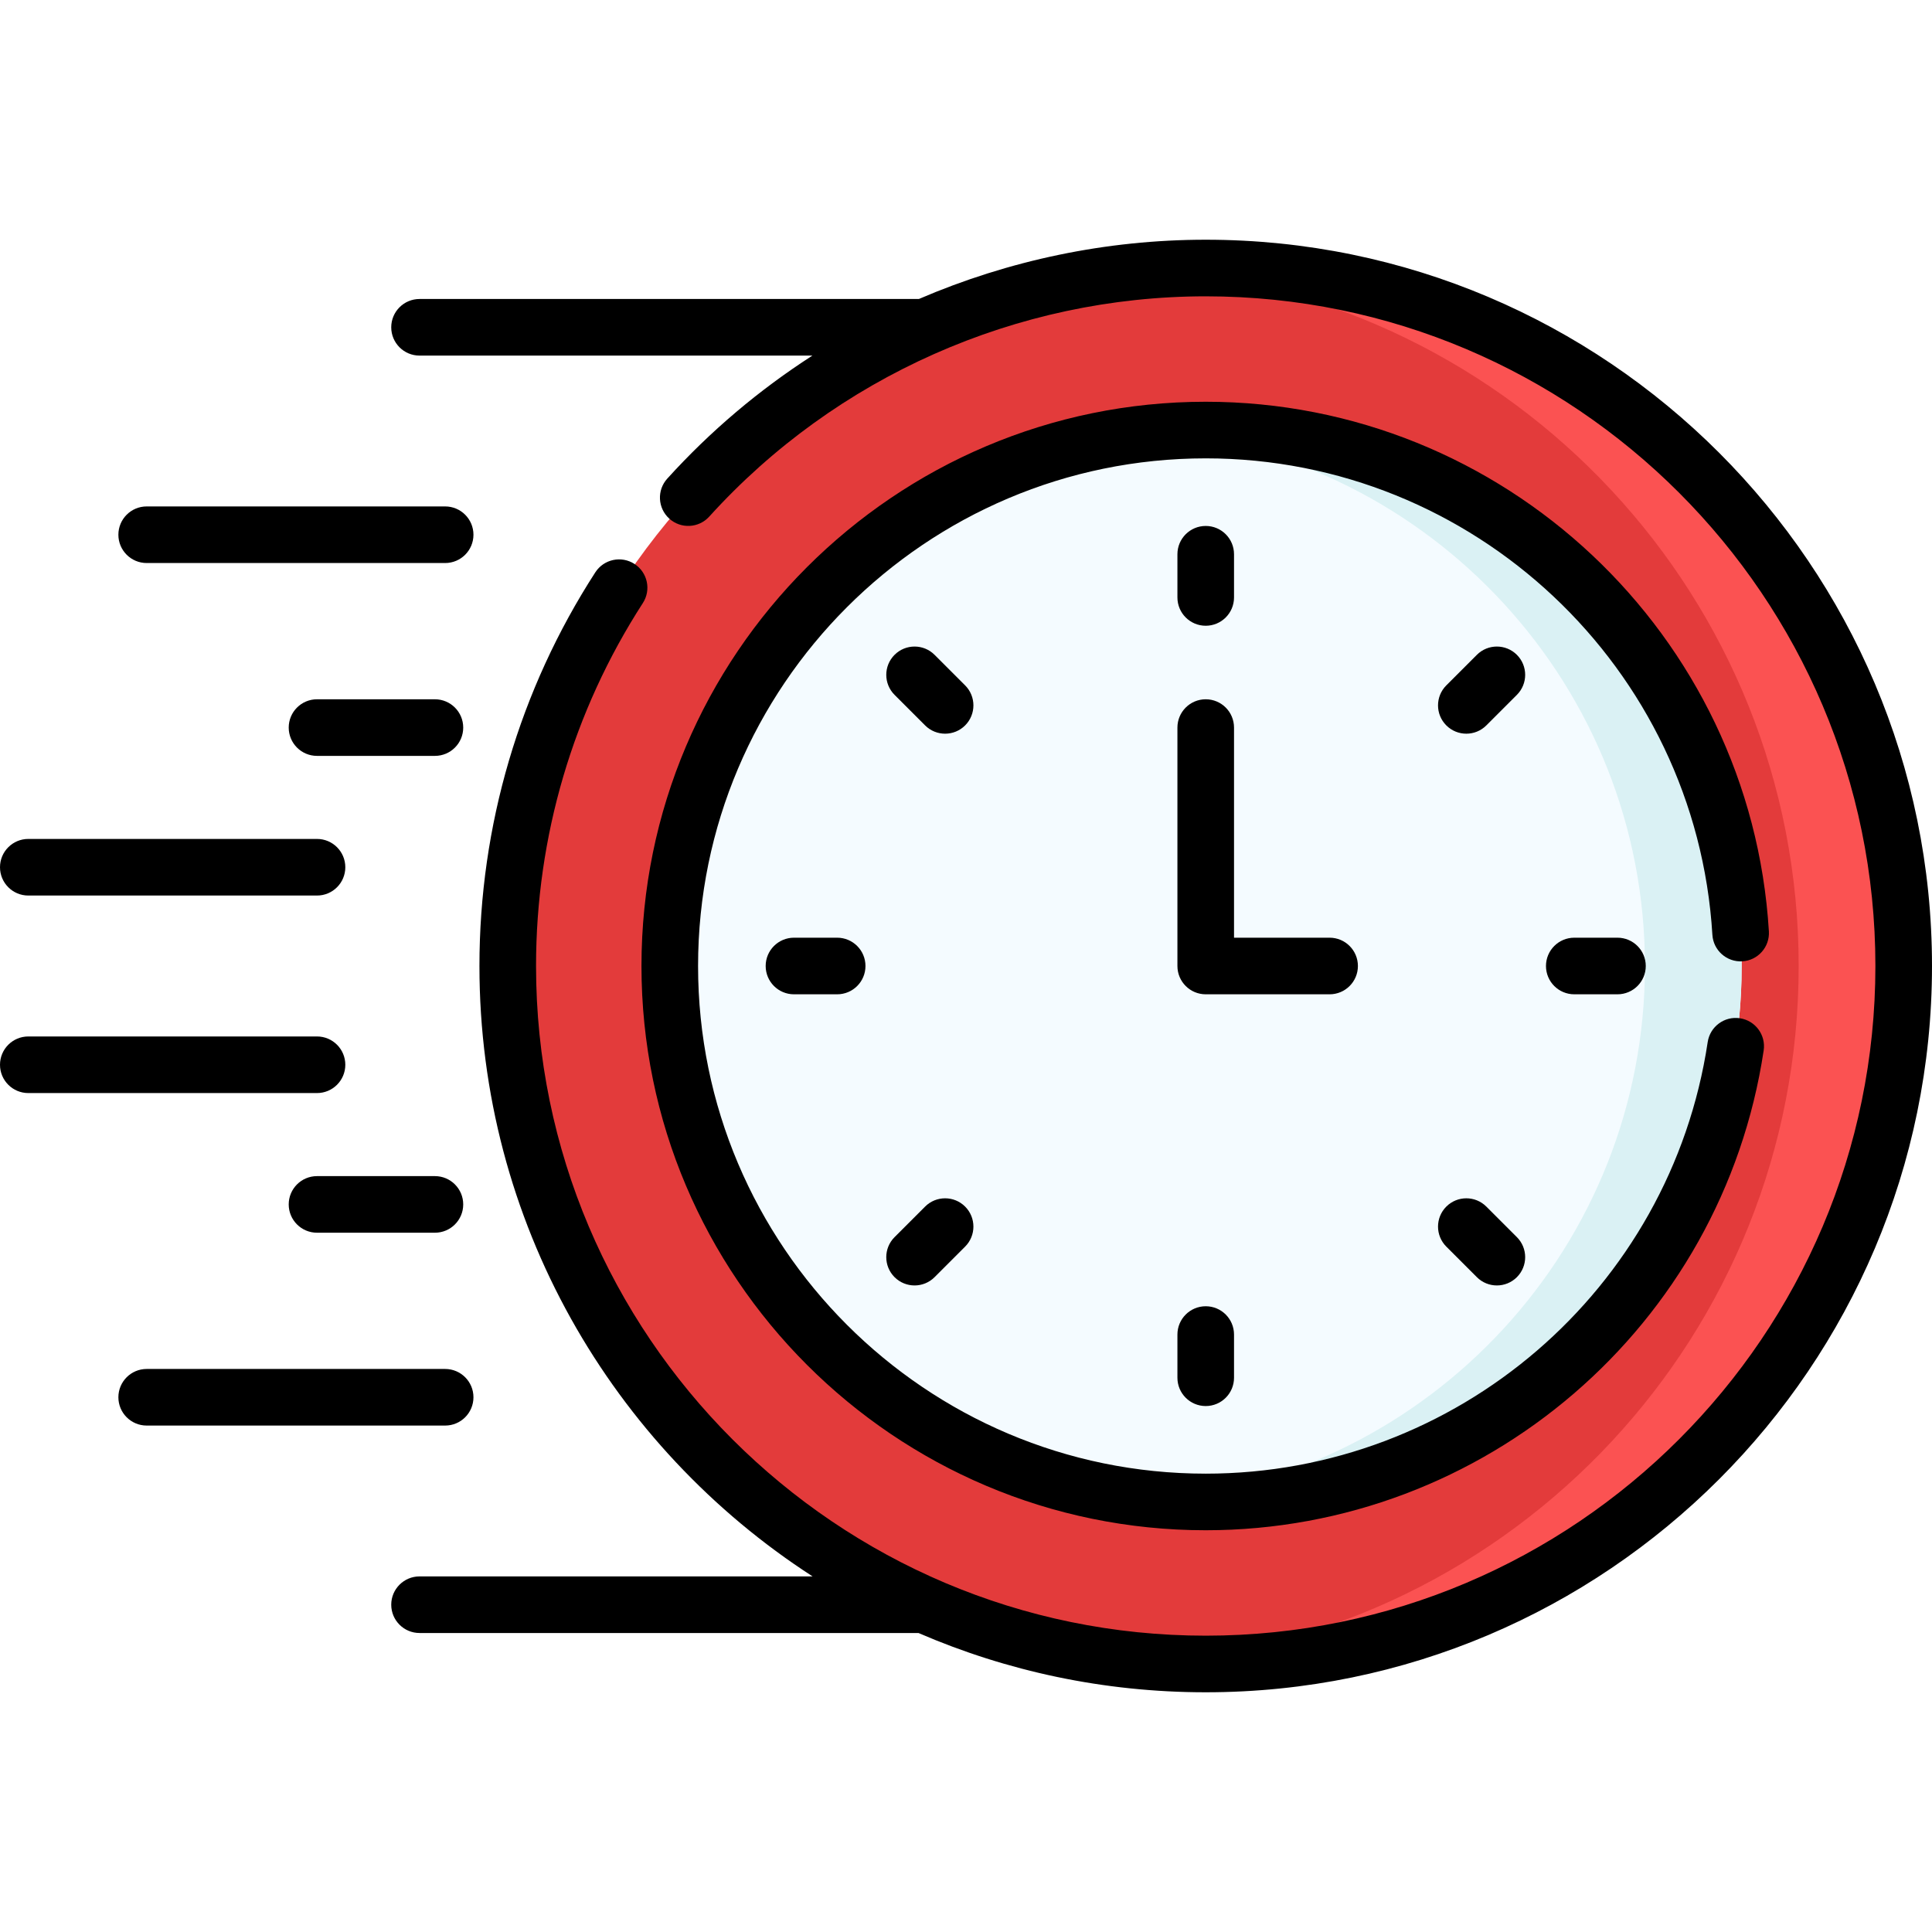
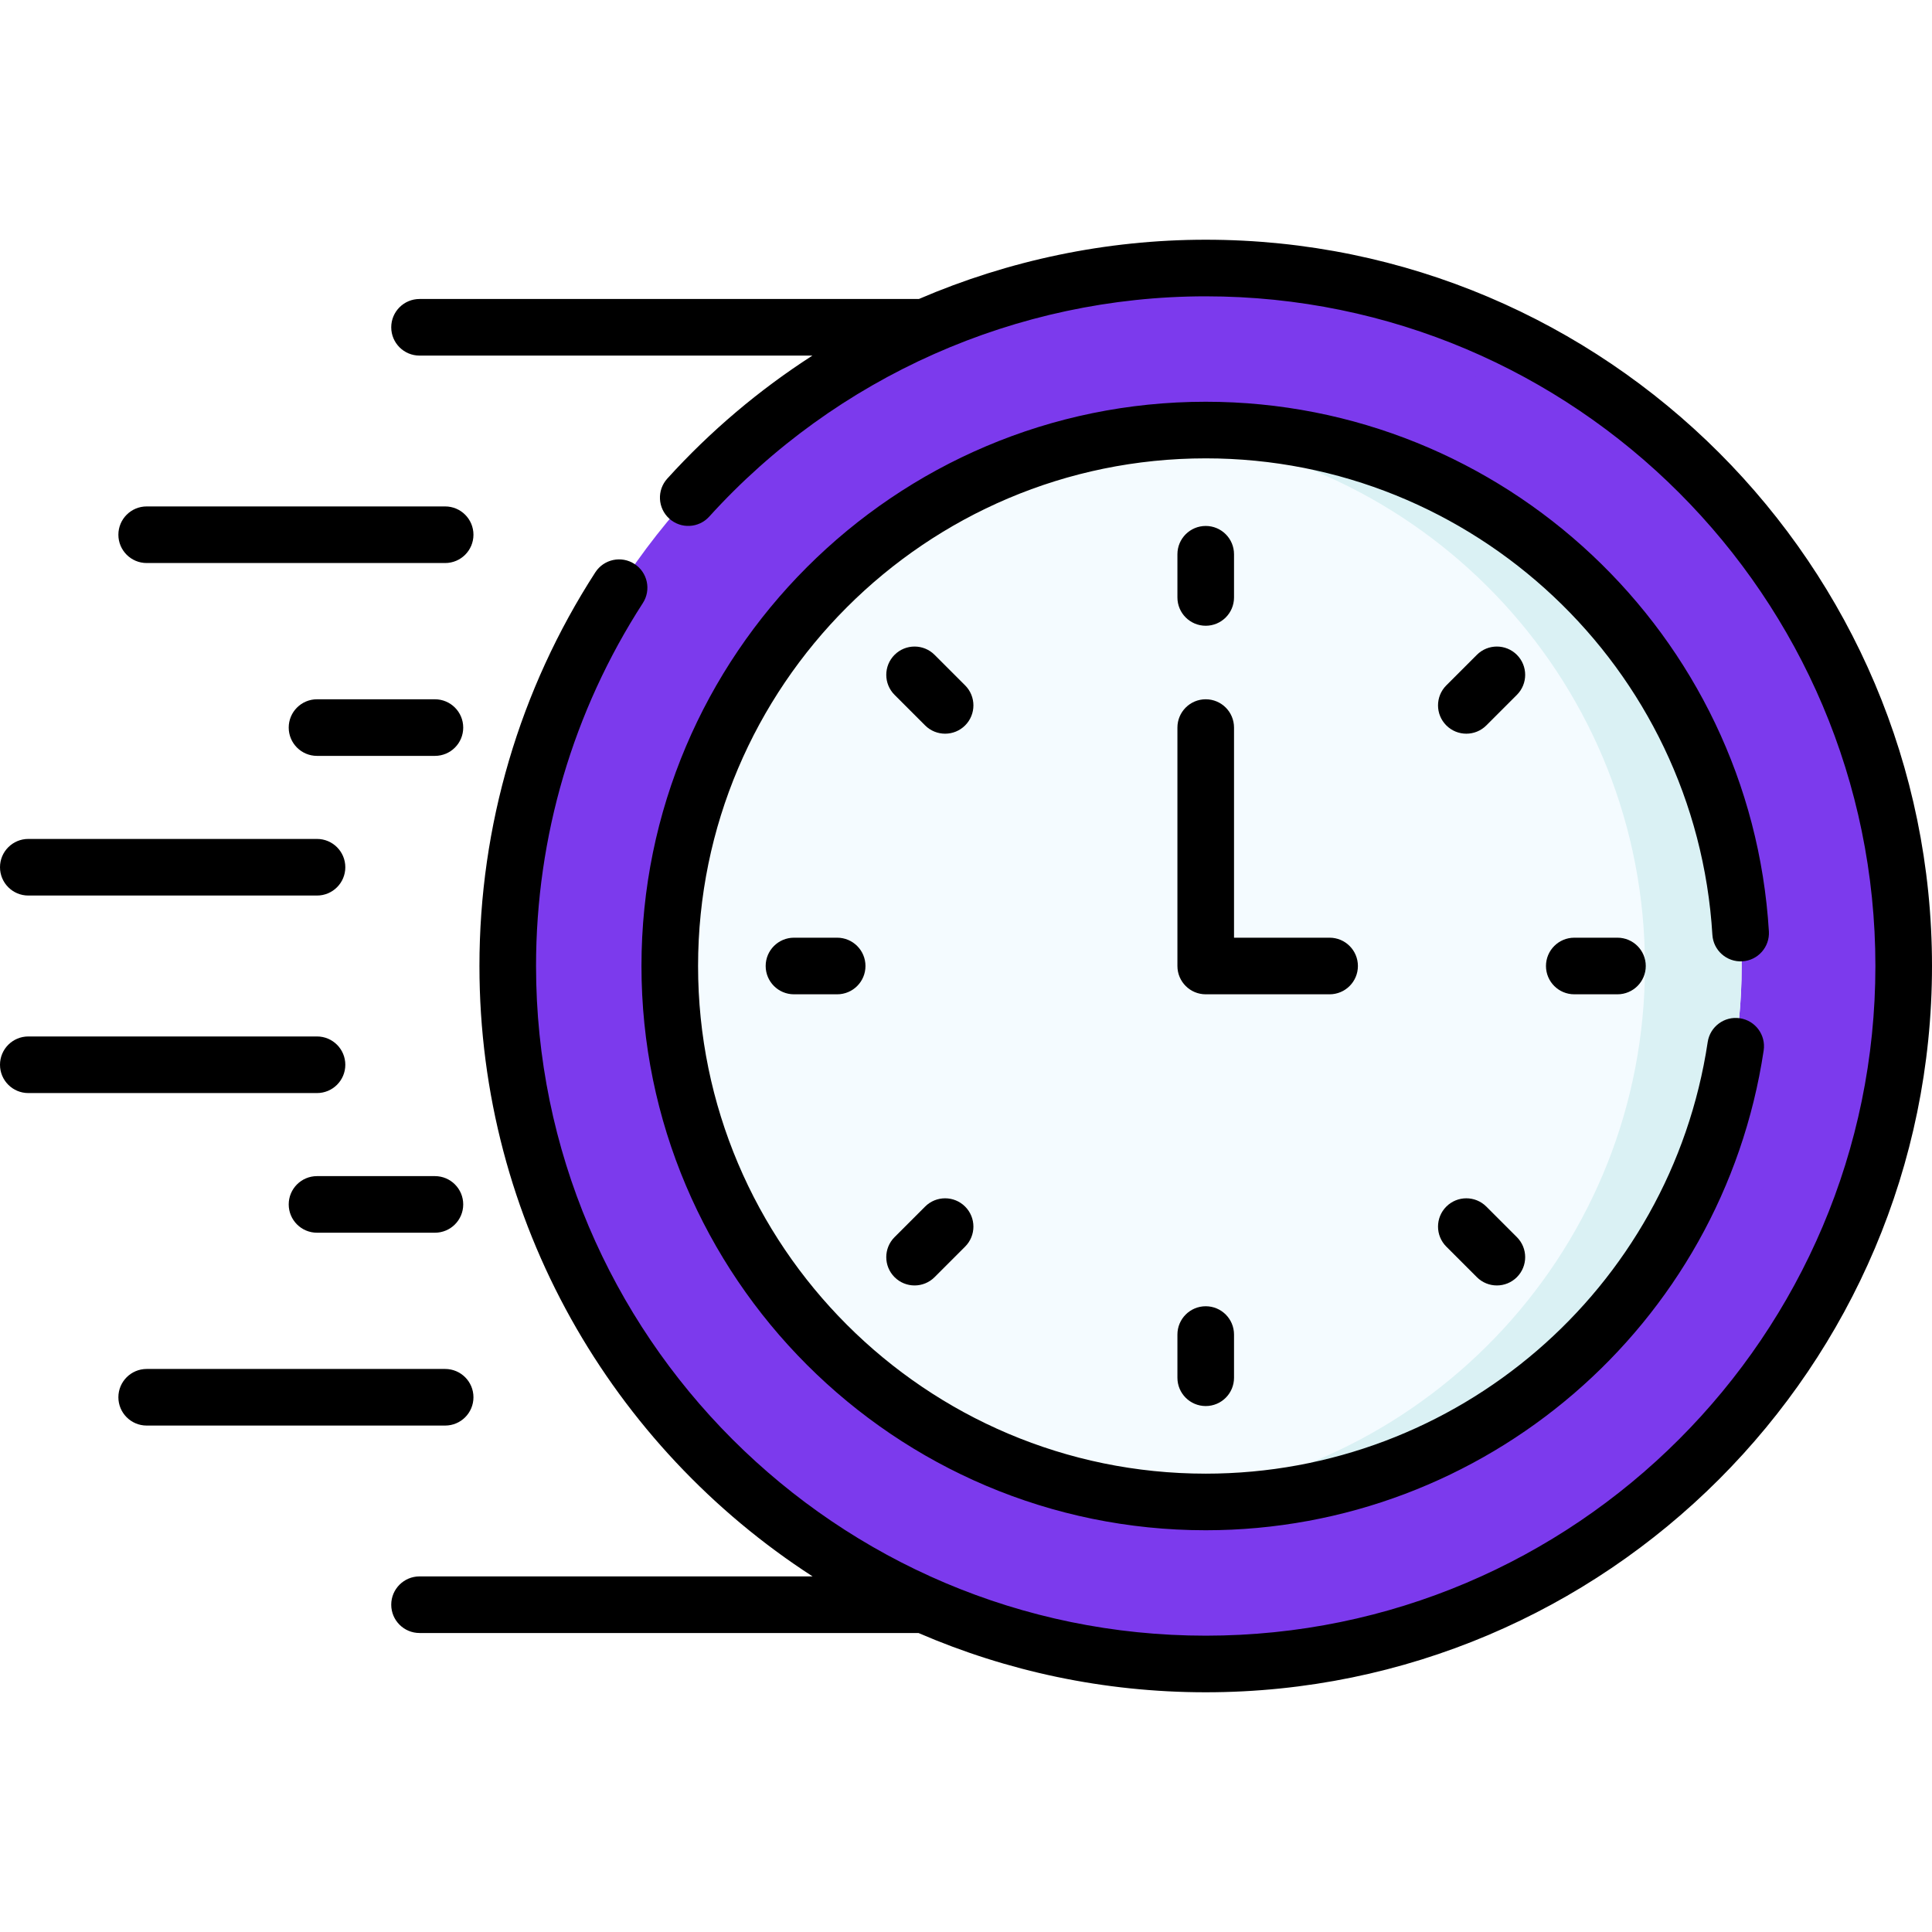
<svg xmlns="http://www.w3.org/2000/svg" id="coming_soon" enable-background="new 0 0 512 512" height="512px" viewBox="0 0 512 512" width="512px">
  <g>
    <g>
-       <circle cx="319.528" cy="256" fill="#95d6a4" r="184.972" data-original="#95D6A4" class="active-path" style="fill:#E33B3B" data-old_color="#95d6a4" />
-       <path d="m319.528 71.029c-4.682 0-9.322.178-13.917.52 95.656 7.115 171.055 86.976 171.055 184.451s-75.399 177.336-171.055 184.452c4.595.342 9.235.52 13.917.52 102.157-.001 184.972-82.815 184.972-184.972s-82.815-184.971-184.972-184.971z" fill="#78c2a4" data-original="#78C2A4" style="fill:#FB5252" data-old_color="#78c2a4" />
-       <circle cx="319.528" cy="256" fill="#f4fbff" r="142.033" data-original="#F4FBFF" style="fill:#F4FBFF" />
-       <path d="m319.528 113.967c-4.321 0-8.594.204-12.817.582 72.435 6.48 129.215 67.33 129.215 141.451s-56.78 134.97-129.215 141.451c4.223.377 8.496.582 12.817.582 78.443 0 142.033-63.59 142.033-142.032 0-78.444-63.59-142.034-142.033-142.034z" fill="#daf1f4" data-original="#DAF1F4" />
+       <circle cx="319.528" cy="256" fill="#95d6a4" r="184.972" class="active-path" style="fill:#7c3aed" />
+       <path d="m319.528 71.029c-4.682 0-9.322.178-13.917.52 95.656 7.115 171.055 86.976 171.055 184.451s-75.399 177.336-171.055 184.452c4.595.342 9.235.52 13.917.52 102.157-.001 184.972-82.815 184.972-184.972s-82.815-184.971-184.972-184.971z" fill="#78c2a4" style="fill:#7c3aed" />
+       <circle cx="319.528" cy="256" fill="#f4fbff" r="142.033" style="fill:#F4FBFF" />
+       <path d="m319.528 113.967c-4.321 0-8.594.204-12.817.582 72.435 6.48 129.215 67.33 129.215 141.451s-56.78 134.97-129.215 141.451c4.223.377 8.496.582 12.817.582 78.443 0 142.033-63.59 142.033-142.032 0-78.444-63.59-142.034-142.033-142.034z" fill="#daf1f4" />
      <g>
-         <path d="m38.872 149.21h79.098c4.142 0 7.5-3.357 7.5-7.5s-3.358-7.5-7.5-7.5h-79.098c-4.142 0-7.5 3.357-7.5 7.5s3.357 7.5 7.5 7.5z" data-original="#000000" style="fill:#000000" />
-         <path d="m115.258 185.317h-31.246c-4.142 0-7.5 3.357-7.5 7.5s3.358 7.5 7.5 7.5h31.246c4.142 0 7.5-3.357 7.5-7.5s-3.358-7.5-7.5-7.5z" data-original="#000000" style="fill:#000000" />
-         <path d="m7.5 237.327h76.512c4.142 0 7.5-3.357 7.5-7.5s-3.358-7.5-7.5-7.5h-76.512c-4.142 0-7.5 3.357-7.5 7.5s3.358 7.5 7.5 7.5z" data-original="#000000" style="fill:#000000" />
-         <path d="m125.47 370.289c0-4.143-3.358-7.5-7.5-7.5h-79.098c-4.142 0-7.5 3.357-7.5 7.5s3.358 7.5 7.5 7.5h79.098c4.142 0 7.5-3.357 7.5-7.5z" data-original="#000000" style="fill:#000000" />
-         <path d="m115.258 311.683h-31.246c-4.142 0-7.5 3.357-7.5 7.5s3.358 7.5 7.5 7.5h31.246c4.142 0 7.5-3.357 7.5-7.5s-3.358-7.5-7.5-7.5z" data-original="#000000" style="fill:#000000" />
-         <path d="m91.512 282.173c0-4.143-3.358-7.5-7.5-7.5h-76.512c-4.142 0-7.5 3.357-7.5 7.5s3.358 7.5 7.5 7.5h76.512c4.142 0 7.5-3.357 7.5-7.5z" data-original="#000000" style="fill:#000000" />
-         <path d="m319.529 165.83c4.143 0 7.5-3.357 7.5-7.5v-11.448c0-4.143-3.357-7.5-7.5-7.5s-7.5 3.357-7.5 7.5v11.448c0 4.143 3.357 7.5 7.5 7.5z" data-original="#000000" style="fill:#000000" />
-         <path d="m401.99 173.538c-2.93-2.928-7.678-2.928-10.607 0l-8.095 8.095c-2.929 2.93-2.929 7.678 0 10.607 2.931 2.929 7.678 2.928 10.607 0l8.095-8.095c2.928-2.929 2.928-7.677 0-10.607z" data-original="#000000" style="fill:#000000" />
-         <path d="m417.199 248.5c-4.143 0-7.5 3.357-7.5 7.5s3.357 7.5 7.5 7.5h11.447c4.143 0 7.5-3.357 7.5-7.5s-3.357-7.5-7.5-7.5z" data-original="#000000" style="fill:#000000" />
-         <path d="m393.895 319.759c-2.93-2.928-7.678-2.928-10.607 0-2.929 2.93-2.929 7.678 0 10.607l8.095 8.095c2.931 2.929 7.678 2.928 10.607 0 2.929-2.93 2.929-7.678 0-10.607z" data-original="#000000" style="fill:#000000" />
-         <path d="m312.029 353.67v11.447c0 4.143 3.357 7.5 7.5 7.5s7.5-3.357 7.5-7.5v-11.447c0-4.143-3.357-7.5-7.5-7.5s-7.5 3.358-7.5 7.5z" data-original="#000000" style="fill:#000000" />
-         <path d="m245.162 319.759-8.095 8.095c-2.929 2.93-2.929 7.678 0 10.607 2.93 2.929 7.678 2.928 10.606 0l8.095-8.095c2.929-2.93 2.929-7.678 0-10.607-2.928-2.928-7.677-2.928-10.606 0z" data-original="#000000" style="fill:#000000" />
-         <path d="m210.411 248.5c-4.142 0-7.5 3.357-7.5 7.5s3.358 7.5 7.5 7.5h11.448c4.142 0 7.5-3.357 7.5-7.5s-3.358-7.5-7.5-7.5z" data-original="#000000" style="fill:#000000" />
-         <path d="m255.769 181.633-8.095-8.095c-2.929-2.928-7.678-2.928-10.606 0-2.929 2.93-2.929 7.678 0 10.607l8.095 8.095c2.93 2.929 7.678 2.928 10.606 0 2.929-2.929 2.929-7.677 0-10.607z" data-original="#000000" style="fill:#000000" />
-         <path d="m359.859 256c0-4.143-3.357-7.5-7.5-7.5h-25.33v-55.684c0-4.143-3.357-7.5-7.5-7.5s-7.5 3.357-7.5 7.5v63.184c0 4.143 3.357 7.5 7.5 7.5h32.83c4.142 0 7.5-3.357 7.5-7.5z" data-original="#000000" style="fill:#000000" />
-         <path d="m461.741 254.762c4.135-.251 7.283-3.806 7.032-7.94-4.771-78.703-70.327-140.354-149.245-140.354-82.452 0-149.532 67.08-149.532 149.533 0 82.452 67.08 149.532 149.532 149.532 73.869 0 136.9-54.122 147.865-127.157.615-4.096-2.207-7.915-6.304-8.53-4.086-.613-7.915 2.206-8.53 6.304-9.85 65.614-66.506 114.384-133.031 114.384-74.181 0-134.532-60.351-134.532-134.532s60.351-134.533 134.532-134.533c71.001 0 129.98 55.461 134.272 126.263.25 4.132 3.802 7.27 7.941 7.03z" data-original="#000000" style="fill:#000000" />
-         <path d="m319.528 63.529c-26.381 0-52.228 5.473-76.018 15.708h-132.329c-4.142 0-7.5 3.357-7.5 7.5s3.358 7.5 7.5 7.5h104.113c-14.077 9.06-27.036 19.988-38.462 32.604-2.78 3.069-2.546 7.812.524 10.593 3.071 2.781 7.812 2.546 10.594-.524 33.602-37.102 81.561-58.381 131.578-58.381 97.858 0 177.472 79.613 177.472 177.471 0 97.857-79.613 177.471-177.472 177.471-97.858 0-177.471-79.613-177.471-177.471 0-34.268 9.789-67.528 28.307-96.186 2.248-3.479 1.25-8.121-2.229-10.369-3.479-2.247-8.121-1.251-10.37 2.229-20.09 31.088-30.708 67.163-30.708 104.326 0 67.766 35.206 127.458 88.285 161.763h-104.16c-4.142 0-7.5 3.357-7.5 7.5s3.358 7.5 7.5 7.5h132.225c23.36 10.099 49.097 15.708 76.122 15.708 106.128 0 192.471-86.342 192.471-192.471s-86.343-192.471-192.472-192.471z" data-original="#000000" style="fill:#000000" />
+         <path d="m38.872 149.21h79.098c4.142 0 7.5-3.357 7.5-7.5s-3.358-7.5-7.5-7.5h-79.098c-4.142 0-7.5 3.357-7.5 7.5s3.357 7.5 7.5 7.5z" style="fill:#000000" />
+         <path d="m115.258 185.317h-31.246c-4.142 0-7.5 3.357-7.5 7.5s3.358 7.5 7.5 7.5h31.246c4.142 0 7.5-3.357 7.5-7.5s-3.358-7.5-7.5-7.5z" style="fill:#000000" />
+         <path d="m7.5 237.327h76.512c4.142 0 7.5-3.357 7.5-7.5s-3.358-7.5-7.5-7.5h-76.512c-4.142 0-7.5 3.357-7.5 7.5s3.358 7.5 7.5 7.5z" style="fill:#000000" />
+         <path d="m125.47 370.289c0-4.143-3.358-7.5-7.5-7.5h-79.098c-4.142 0-7.5 3.357-7.5 7.5s3.358 7.5 7.5 7.5h79.098c4.142 0 7.5-3.357 7.5-7.5z" style="fill:#000000" />
+         <path d="m115.258 311.683h-31.246c-4.142 0-7.5 3.357-7.5 7.5s3.358 7.5 7.5 7.5h31.246c4.142 0 7.5-3.357 7.5-7.5s-3.358-7.5-7.5-7.5z" style="fill:#000000" />
+         <path d="m91.512 282.173c0-4.143-3.358-7.5-7.5-7.5h-76.512c-4.142 0-7.5 3.357-7.5 7.5s3.358 7.5 7.5 7.5h76.512c4.142 0 7.5-3.357 7.5-7.5z" style="fill:#000000" />
+         <path d="m319.529 165.83c4.143 0 7.5-3.357 7.5-7.5v-11.448c0-4.143-3.357-7.5-7.5-7.5s-7.5 3.357-7.5 7.5v11.448c0 4.143 3.357 7.5 7.5 7.5z" style="fill:#000000" />
+         <path d="m401.99 173.538c-2.93-2.928-7.678-2.928-10.607 0l-8.095 8.095c-2.929 2.93-2.929 7.678 0 10.607 2.931 2.929 7.678 2.928 10.607 0l8.095-8.095c2.928-2.929 2.928-7.677 0-10.607z" style="fill:#000000" />
+         <path d="m417.199 248.5c-4.143 0-7.5 3.357-7.5 7.5s3.357 7.5 7.5 7.5h11.447c4.143 0 7.5-3.357 7.5-7.5s-3.357-7.5-7.5-7.5z" style="fill:#000000" />
+         <path d="m393.895 319.759c-2.93-2.928-7.678-2.928-10.607 0-2.929 2.93-2.929 7.678 0 10.607l8.095 8.095c2.931 2.929 7.678 2.928 10.607 0 2.929-2.93 2.929-7.678 0-10.607z" style="fill:#000000" />
+         <path d="m312.029 353.67v11.447c0 4.143 3.357 7.5 7.5 7.5s7.5-3.357 7.5-7.5v-11.447c0-4.143-3.357-7.5-7.5-7.5s-7.5 3.358-7.5 7.5z" style="fill:#000000" />
+         <path d="m245.162 319.759-8.095 8.095c-2.929 2.93-2.929 7.678 0 10.607 2.93 2.929 7.678 2.928 10.606 0l8.095-8.095c2.929-2.93 2.929-7.678 0-10.607-2.928-2.928-7.677-2.928-10.606 0z" style="fill:#000000" />
+         <path d="m210.411 248.5c-4.142 0-7.5 3.357-7.5 7.5s3.358 7.5 7.5 7.5h11.448c4.142 0 7.5-3.357 7.5-7.5s-3.358-7.5-7.5-7.5z" style="fill:#000000" />
+         <path d="m255.769 181.633-8.095-8.095c-2.929-2.928-7.678-2.928-10.606 0-2.929 2.93-2.929 7.678 0 10.607l8.095 8.095c2.93 2.929 7.678 2.928 10.606 0 2.929-2.929 2.929-7.677 0-10.607z" style="fill:#000000" />
+         <path d="m359.859 256c0-4.143-3.357-7.5-7.5-7.5h-25.33v-55.684c0-4.143-3.357-7.5-7.5-7.5s-7.5 3.357-7.5 7.5v63.184c0 4.143 3.357 7.5 7.5 7.5h32.83c4.142 0 7.5-3.357 7.5-7.5z" style="fill:#000000" />
+         <path d="m461.741 254.762c4.135-.251 7.283-3.806 7.032-7.94-4.771-78.703-70.327-140.354-149.245-140.354-82.452 0-149.532 67.08-149.532 149.533 0 82.452 67.08 149.532 149.532 149.532 73.869 0 136.9-54.122 147.865-127.157.615-4.096-2.207-7.915-6.304-8.53-4.086-.613-7.915 2.206-8.53 6.304-9.85 65.614-66.506 114.384-133.031 114.384-74.181 0-134.532-60.351-134.532-134.532s60.351-134.533 134.532-134.533c71.001 0 129.98 55.461 134.272 126.263.25 4.132 3.802 7.27 7.941 7.03z" style="fill:#000000" />
+         <path d="m319.528 63.529c-26.381 0-52.228 5.473-76.018 15.708h-132.329c-4.142 0-7.5 3.357-7.5 7.5s3.358 7.5 7.5 7.5h104.113c-14.077 9.06-27.036 19.988-38.462 32.604-2.78 3.069-2.546 7.812.524 10.593 3.071 2.781 7.812 2.546 10.594-.524 33.602-37.102 81.561-58.381 131.578-58.381 97.858 0 177.472 79.613 177.472 177.471 0 97.857-79.613 177.471-177.472 177.471-97.858 0-177.471-79.613-177.471-177.471 0-34.268 9.789-67.528 28.307-96.186 2.248-3.479 1.25-8.121-2.229-10.369-3.479-2.247-8.121-1.251-10.37 2.229-20.09 31.088-30.708 67.163-30.708 104.326 0 67.766 35.206 127.458 88.285 161.763h-104.16c-4.142 0-7.5 3.357-7.5 7.5s3.358 7.5 7.5 7.5h132.225c23.36 10.099 49.097 15.708 76.122 15.708 106.128 0 192.471-86.342 192.471-192.471s-86.343-192.471-192.472-192.471z" style="fill:#000000" />
      </g>
    </g>
  </g>
</svg>
